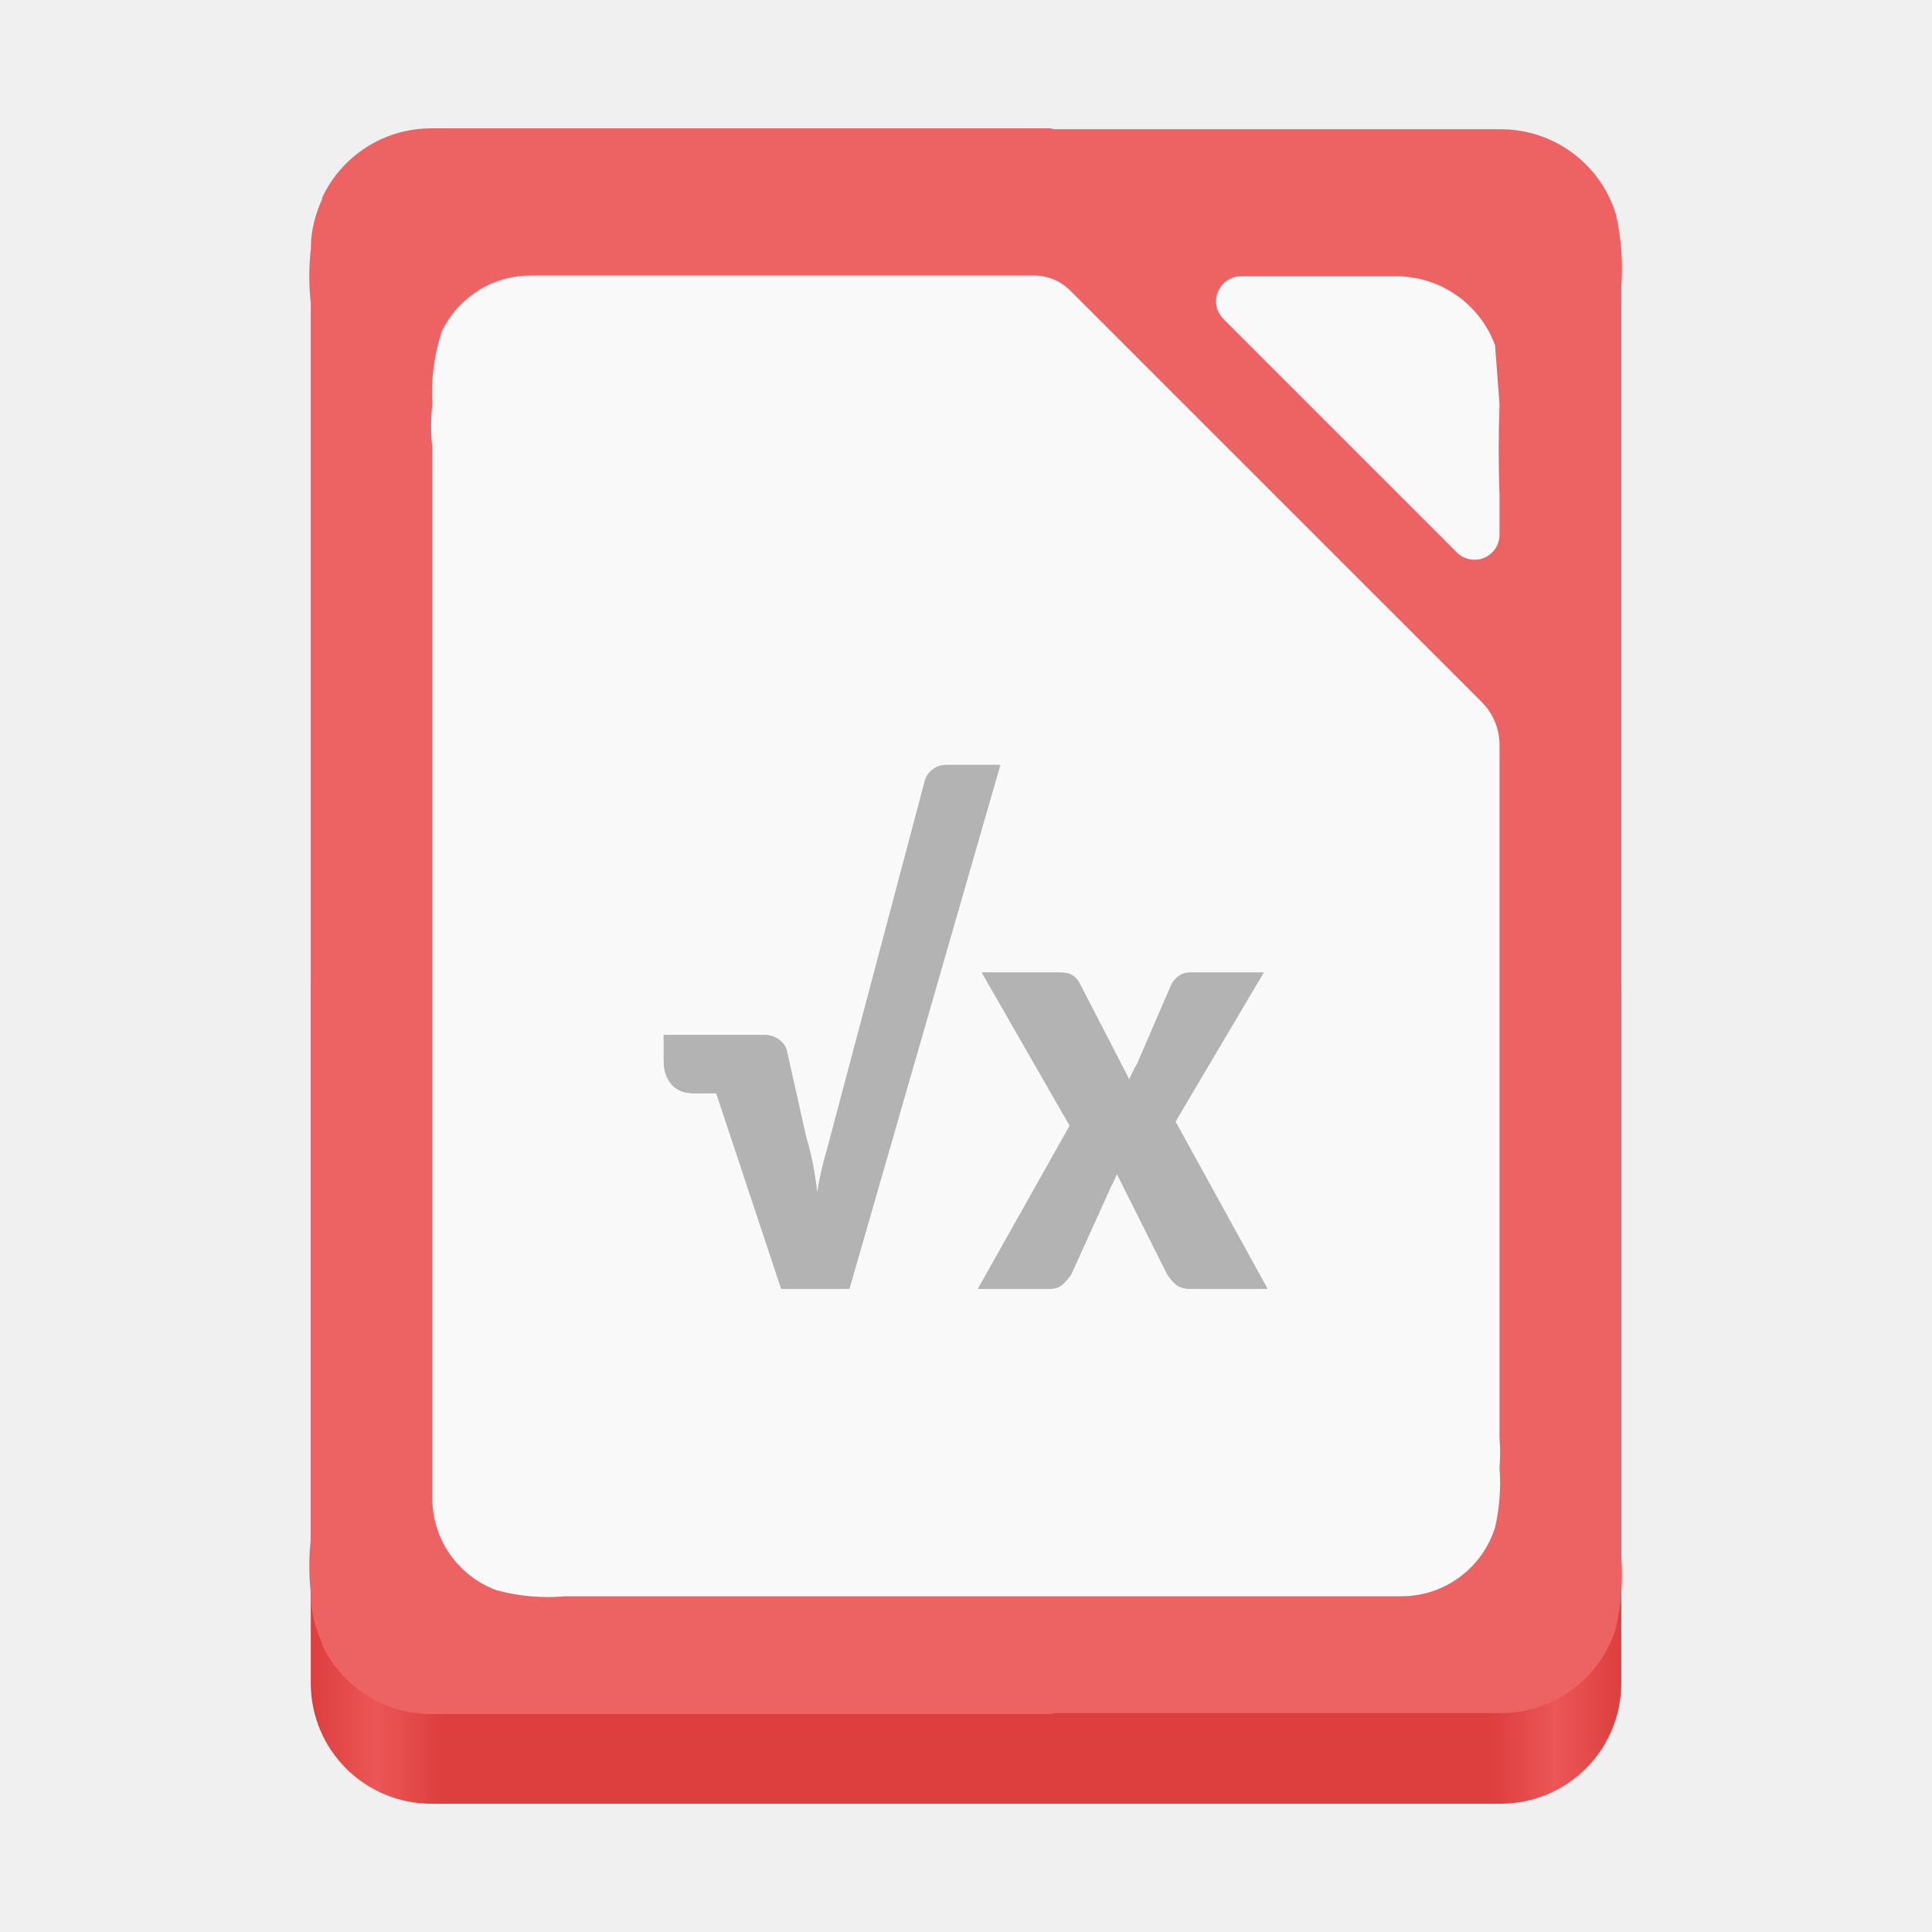
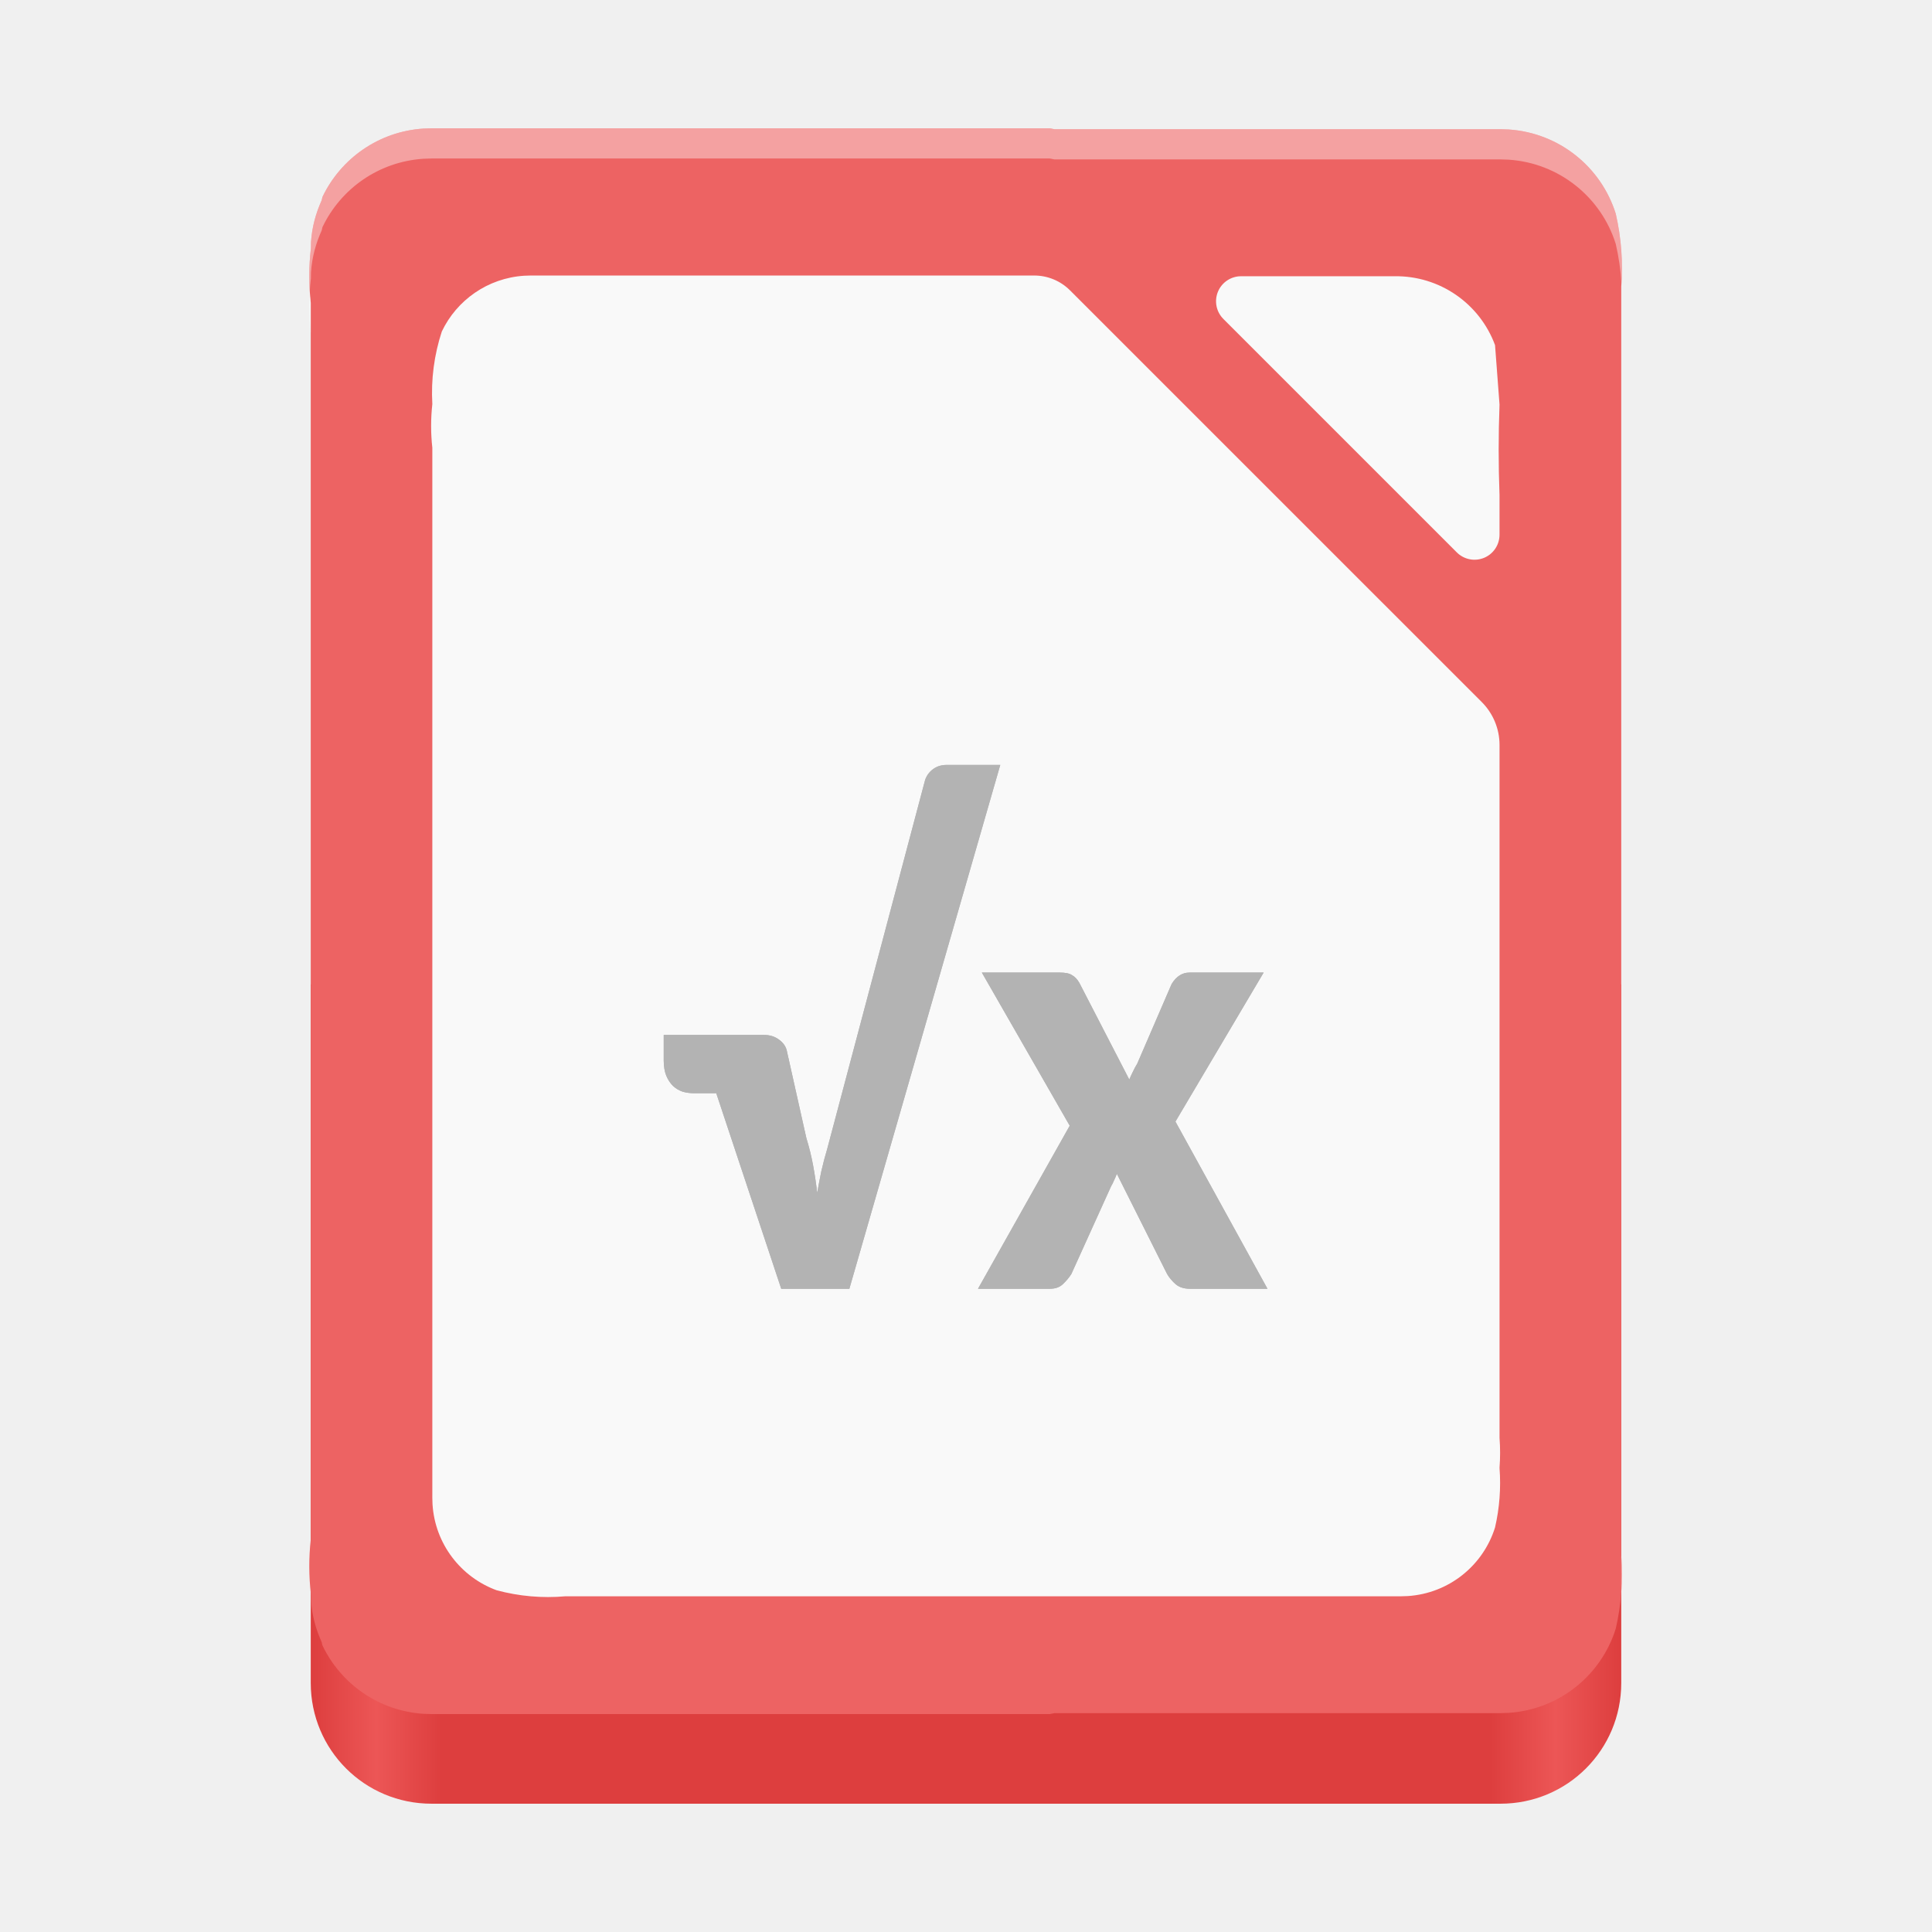
<svg xmlns="http://www.w3.org/2000/svg" xmlns:xlink="http://www.w3.org/1999/xlink" width="128" height="128" viewBox="0 0 128 128" version="1.1" id="svg5">
  <defs id="defs2">
    <linearGradient y2="236" x2="96" y1="236" x1="32" gradientTransform="translate(604.8168,170.5864)" gradientUnits="userSpaceOnUse" id="linearGradient1099" xlink:href="#linearGradient1036" />
    <linearGradient id="linearGradient1036">
      <stop id="stop1032" offset="0" style="stop-color:#d5d3cf;stop-opacity:1;" />
      <stop id="stop1034" offset="1" style="stop-color:#f6f5f4;stop-opacity:1" />
    </linearGradient>
    <radialGradient r="32" fy="-76" fx="-244" cy="-76" cx="-244" gradientTransform="matrix(0.8833333,0,0,0.8833333,-460.3502,463.1197)" gradientUnits="userSpaceOnUse" id="radialGradient1103" xlink:href="#linearGradient1069" />
    <linearGradient id="linearGradient1069">
      <stop id="stop1065" offset="0" style="stop-color:#d5d3cf;stop-opacity:1" />
      <stop id="stop1067-1" offset="1" style="stop-color:#949390;stop-opacity:1" />
    </linearGradient>
    <linearGradient gradientUnits="userSpaceOnUse" y2="232" x2="64" y1="262.5" x1="64" id="linearGradient1027" xlink:href="#linearGradient1025" gradientTransform="translate(-470.5864,432.8168)" />
    <linearGradient id="linearGradient1025">
      <stop id="stop1021" offset="0" style="stop-color:#9a9996;stop-opacity:1" />
      <stop id="stop1023" offset="1" style="stop-color:#77767b;stop-opacity:1" />
    </linearGradient>
    <clipPath clipPathUnits="userSpaceOnUse" id="clipPath1609-7">
      <path id="path1611-5" d="m 252,116 28,-28 v -8 h -36 v 36 z" style="fill:#e74747;stroke:none;stroke-width:0.25px;stroke-linecap:butt;stroke-linejoin:miter;stroke-opacity:1" />
    </clipPath>
    <linearGradient id="linearGradient8241">
      <stop style="stop-color:#dd3e3e;stop-opacity:1;" offset="0" id="stop8237" />
      <stop style="stop-color:#ec5656;stop-opacity:1;" offset="0.05" id="stop9349" />
      <stop style="stop-color:#dd3e3e;stop-opacity:1;" offset="0.1" id="stop21746" />
      <stop style="stop-color:#dd3e3e;stop-opacity:1;" offset="0.9" id="stop21940" />
      <stop style="stop-color:#ec5656;stop-opacity:1;" offset="0.95" id="stop9351" />
      <stop style="stop-color:#dd3e3e;stop-opacity:1;" offset="1" id="stop8239" />
    </linearGradient>
    <radialGradient r="32" fy="-76" fx="-244" cy="-76" cx="-244" gradientTransform="matrix(0.8833333,0,0,0.8833333,-460.3502,463.1197)" gradientUnits="userSpaceOnUse" id="radialGradient1103-5" xlink:href="#linearGradient1069" />
    <clipPath clipPathUnits="userSpaceOnUse" id="clipPath1609-7-7">
      <path id="path1611-5-0" d="m 252,116 28,-28 v -8 h -36 v 36 z" style="fill:#e74747;stroke:none;stroke-width:0.25px;stroke-linecap:butt;stroke-linejoin:miter;stroke-opacity:1" />
    </clipPath>
    <clipPath clipPathUnits="userSpaceOnUse" id="clipPath744">
      <rect style="fill:#1e88e5;fill-opacity:1;stroke-width:0.265" id="rect746" width="541.867" height="541.867" x="0" y="1.5987212e-14" rx="79.375" ry="79.375" />
    </clipPath>
    <clipPath clipPathUnits="userSpaceOnUse" id="clipPath62">
      <rect style="fill:#1e88e5;fill-opacity:1;stroke-width:0.265" id="rect64" width="541.867" height="541.867" x="2.2507105e-05" y="-0.422" rx="79.375" ry="79.375" />
    </clipPath>
    <linearGradient xlink:href="#linearGradient8241" id="linearGradient8243" x1="11.5" y1="120.5" x2="116.5" y2="120.5" gradientUnits="userSpaceOnUse" gradientTransform="matrix(0.8268888,0,0,1,11.07911,-1)" />
    <radialGradient r="32" fy="-76" fx="-244" cy="-76" cx="-244" gradientTransform="matrix(0.8833333,0,0,0.8833333,-460.3502,463.1197)" gradientUnits="userSpaceOnUse" id="radialGradient1103-6" xlink:href="#linearGradient1069" />
    <clipPath clipPathUnits="userSpaceOnUse" id="clipPath1609-7-2">
      <path id="path1611-5-3" d="m 252,116 28,-28 v -8 h -36 v 36 z" style="fill:#e74747;stroke:none;stroke-width:0.25px;stroke-linecap:butt;stroke-linejoin:miter;stroke-opacity:1" />
    </clipPath>
    <clipPath clipPathUnits="userSpaceOnUse" id="clipPath966">
      <rect style="fill:#999999;fill-opacity:1;stroke-width:0.265" id="rect968" width="541.867" height="541.867" x="0" y="-2.8421709e-14" rx="79.375" ry="79.375" />
    </clipPath>
    <clipPath clipPathUnits="userSpaceOnUse" id="clipPath402">
      <rect style="fill:#999999;fill-opacity:1;stroke-width:0.265" id="rect404" width="541.867" height="541.867" x="1.5908203e-05" y="1.5908203e-05" rx="79.375" ry="79.375" />
    </clipPath>
    <clipPath clipPathUnits="userSpaceOnUse" id="clipPath2739">
      <rect style="fill:#999999;fill-opacity:1;stroke-width:0.265" id="rect2741" width="541.867" height="541.867" x="-7.8515623e-06" y="1.863" rx="79.375" ry="79.375" />
    </clipPath>
  </defs>
  <g id="layer2">
    <path id="rect440" style="fill:url(#linearGradient8243);fill-opacity:1;stroke-width:0.909" d="M 20.588,65.211 V 111.5 c 0,4.432 3.568,8 8,8 h 70.824 c 4.432,0 8,-3.568 8,-8 V 65.211 Z" />
    <path id="rect388" style="fill:#ed6363;fill-opacity:1;stroke-width:0.909" d="M 29.115 8.5 A 16.391 16.391 0 0 0 28.061 8.518 C 25.091 8.709 22.573 10.506 21.361 13.055 A 16.01 16.01 0 0 0 21.314 13.264 C 20.927 14.12 20.669 15.046 20.605 16.033 A 16.391 16.391 0 0 0 20.598 16.449 A 16.01 16.01 0 0 0 20.588 20.061 L 20.588 102.002 A 16.01 16.01 0 0 0 20.598 105.611 A 16.391 16.391 0 0 0 20.605 106.027 C 20.669 107.015 20.927 107.943 21.314 108.799 A 16.01 16.01 0 0 0 21.361 109.006 C 22.573 111.554 25.091 113.353 28.061 113.545 A 16.391 16.391 0 0 0 29.115 113.561 L 69.555 113.561 A 4.121 4.121 0 0 0 69.859 113.5 L 98.885 113.5 A 16.391 16.391 0 0 0 99.939 113.482 C 103.302 113.266 106.085 110.992 107.049 107.898 A 16.098 16.098 0 0 0 107.412 103.066 L 107.412 75.367 L 107.412 46.693 L 107.412 18.996 A 16.098 16.098 0 0 0 107.049 14.164 C 106.085 11.071 103.302 8.795 99.939 8.578 A 16.391 16.391 0 0 0 98.885 8.561 L 69.857 8.561 A 4.121 4.121 0 0 0 69.555 8.5 L 29.115 8.5 z " />
    <path id="path5290" style="fill:#f9f9f9;fill-opacity:1;stroke-width:0.741" d="M 35.588 18.254 A 13.348 13.348 0 0 0 34.729 18.268 C 32.31 18.424 30.258 19.888 29.271 21.963 A 13.037 13.037 0 0 0 28.643 26.773 A 13.037 13.037 0 0 0 28.643 29.666 L 28.643 96.814 L 28.643 98.814 A 13.348 13.348 0 0 0 28.656 99.674 C 28.826 102.299 30.538 104.489 32.898 105.357 A 13.079 13.079 0 0 0 37.465 105.758 L 92.402 105.758 A 13.348 13.348 0 0 0 93.262 105.744 C 96 105.568 98.266 103.714 99.051 101.195 A 13.108 13.108 0 0 0 99.348 97.262 L 99.348 97.24 A 13.108 13.108 0 0 0 99.348 95.262 L 99.348 51.355 L 99.348 49.355 A 4.02 4.02 0 0 0 98.17 46.512 L 70.891 19.236 A 3.356 3.356 0 0 0 68.518 18.254 L 35.588 18.254 z " />
    <path id="path2720" style="fill:#f9f9f9;fill-opacity:1;stroke-width:0.741" d="m 81.051,21.131 15.468,15.468 a 1.657,1.657 157.5 0 0 2.828,-1.172 v -2.629 a 79.164,79.164 90 0 1 0,-5.979 v -0.021 c -0.297,-3.934 -0.297,-3.934 -0.297,-3.934 a 6.987,6.987 16.922 0 0 -6.648,-4.562 H 82.223 a 1.657,1.657 112.5 0 0 -1.172,2.828 z" />
    <g aria-label="√x" id="text2878" style="font-weight:bold;font-size:43.207px;font-family:'Liberation Mono';-inkscape-font-specification:'Liberation Mono Bold';fill:#b3b3b3;stroke:#999999;stroke-width:0;stroke-linejoin:round" transform="translate(0,6)">
      <g id="path3192" style="fill:#b3b3b3">
        <path style="color:#000000;-inkscape-font-specification:'Carlito Bold';fill:#b3b3b3;stroke:none;stroke-linejoin:miter;-inkscape-stroke:none" d="m 56.273,79.383 h -4.515 l -4.304,-12.954 h -1.477 q -0.401,0 -0.759,-0.105 -0.359,-0.127 -0.633,-0.38 -0.274,-0.274 -0.443,-0.675 -0.169,-0.422 -0.169,-1.013 v -1.688 h 6.646 q 0.57,0 0.97,0.295 0.401,0.274 0.527,0.696 l 1.308,5.844 q 0.274,0.886 0.443,1.793 0.169,0.907 0.274,1.835 0.127,-0.717 0.274,-1.435 0.169,-0.738 0.401,-1.519 l 6.477,-24.409 q 0.148,-0.422 0.506,-0.696 0.38,-0.295 0.928,-0.295 h 3.544 z" id="path3199" />
        <path style="color:#000000;-inkscape-font-specification:'Carlito Bold';fill:#b3b3b3;stroke:none;stroke-linejoin:miter;-inkscape-stroke:none" d="m 56.273,79.383 h -4.515 l -4.304,-12.954 h -1.477 c -0.267,0 -0.52,-0.035 -0.759,-0.105 -0.239,-0.084 -0.45,-0.211 -0.633,-0.38 -0.183,-0.183 -0.331,-0.408 -0.443,-0.675 -0.113,-0.281 -0.169,-0.619 -0.169,-1.013 v -1.688 h 6.646 c 0.38,0 0.703,0.098 0.97,0.295 0.267,0.183 0.443,0.415 0.527,0.696 l 1.308,5.844 c 0.183,0.591 0.331,1.188 0.443,1.793 0.113,0.605 0.204,1.217 0.274,1.835 0.084,-0.478 0.176,-0.956 0.274,-1.435 0.113,-0.492 0.246,-0.999 0.401,-1.519 l 6.477,-24.409 c 0.098,-0.281 0.267,-0.513 0.506,-0.696 0.253,-0.197 0.563,-0.295 0.928,-0.295 h 3.544 z" id="path3201" />
      </g>
      <g id="path3194" style="fill:#b3b3b3">
        <path style="color:#000000;-inkscape-font-specification:'Carlito Bold';fill:#b3b3b3;stroke:none;stroke-linejoin:miter;-inkscape-stroke:none" d="M 70.872,68.581 65.05,58.434 h 5.148 q 0.57,0 0.823,0.169 0.274,0.148 0.485,0.506 l 3.312,6.414 q 0.105,-0.253 0.232,-0.506 0.127,-0.274 0.295,-0.549 l 2.278,-5.274 q 0.464,-0.759 1.181,-0.759 h 4.916 l -5.844,9.873 6.097,11.076 h -5.148 q -0.57,0 -0.928,-0.295 -0.359,-0.316 -0.57,-0.675 l -3.333,-6.646 q -0.084,0.232 -0.19,0.443 -0.084,0.211 -0.19,0.38 l -2.637,5.823 q -0.232,0.359 -0.57,0.675 -0.316,0.295 -0.844,0.295 h -4.768 z" id="path3205" />
        <path style="color:#000000;-inkscape-font-specification:'Carlito Bold';fill:#b3b3b3;stroke:none;stroke-linejoin:miter;-inkscape-stroke:none" d="M 70.872,68.581 65.05,58.434 h 5.148 c 0.38,0 0.654,0.056 0.823,0.169 0.183,0.098 0.345,0.267 0.485,0.506 l 3.312,6.414 c 0.07,-0.169 0.148,-0.338 0.232,-0.506 0.084,-0.183 0.183,-0.366 0.295,-0.549 l 2.278,-5.274 c 0.309,-0.506 0.703,-0.759 1.181,-0.759 h 4.916 l -5.844,9.873 6.097,11.076 h -5.148 c -0.38,0 -0.689,-0.098 -0.928,-0.295 -0.239,-0.211 -0.429,-0.436 -0.57,-0.675 l -3.333,-6.646 c -0.056,0.155 -0.12,0.302 -0.19,0.443 -0.056,0.141 -0.12,0.267 -0.19,0.38 l -2.637,5.823 c -0.155,0.239 -0.345,0.464 -0.57,0.675 -0.211,0.197 -0.492,0.295 -0.844,0.295 h -4.768 z" id="path3207" />
      </g>
    </g>
+     <path id="path347" style="fill:#ffffff;fill-opacity:0.397;stroke-width:0.909" d="M 29.115 8.5 A 16.391 16.391 0 0 0 28.061 8.518 C 25.091 8.709 22.573 10.506 21.361 13.055 A 16.01 16.01 0 0 0 21.314 13.264 C 20.927 14.12 20.669 15.046 20.605 16.033 A 16.391 16.391 0 0 0 20.598 16.449 A 16.01 16.01 0 0 0 20.588 20.061 L 20.588 22.061 A 16.01 16.01 0 0 1 20.598 18.449 A 16.391 16.391 0 0 1 20.605 18.033 C 20.669 17.046 20.927 16.12 21.314 15.264 A 16.01 16.01 0 0 1 21.361 15.055 C 22.573 12.506 25.091 10.709 28.061 10.518 A 16.391 16.391 0 0 1 29.115 10.5 L 69.555 10.5 A 4.121 4.121 0 0 1 69.857 10.561 L 98.885 10.561 A 16.391 16.391 0 0 1 99.939 10.578 C 103.302 10.795 106.085 13.071 107.049 16.164 A 16.098 16.098 0 0 1 107.428 18.781 A 16.098 16.098 0 0 0 107.049 14.164 C 106.085 11.071 103.302 8.795 99.939 8.578 A 16.391 16.391 0 0 0 98.885 8.561 L 69.857 8.561 A 4.121 4.121 0 0 0 69.555 8.5 L 29.115 8.5 z M 107.412 103.066 L 107.412 105.066 A 16.098 16.098 0 0 1 107.428 105.277 A 16.098 16.098 0 0 0 107.412 103.066 z " />
  </g>
</svg>
